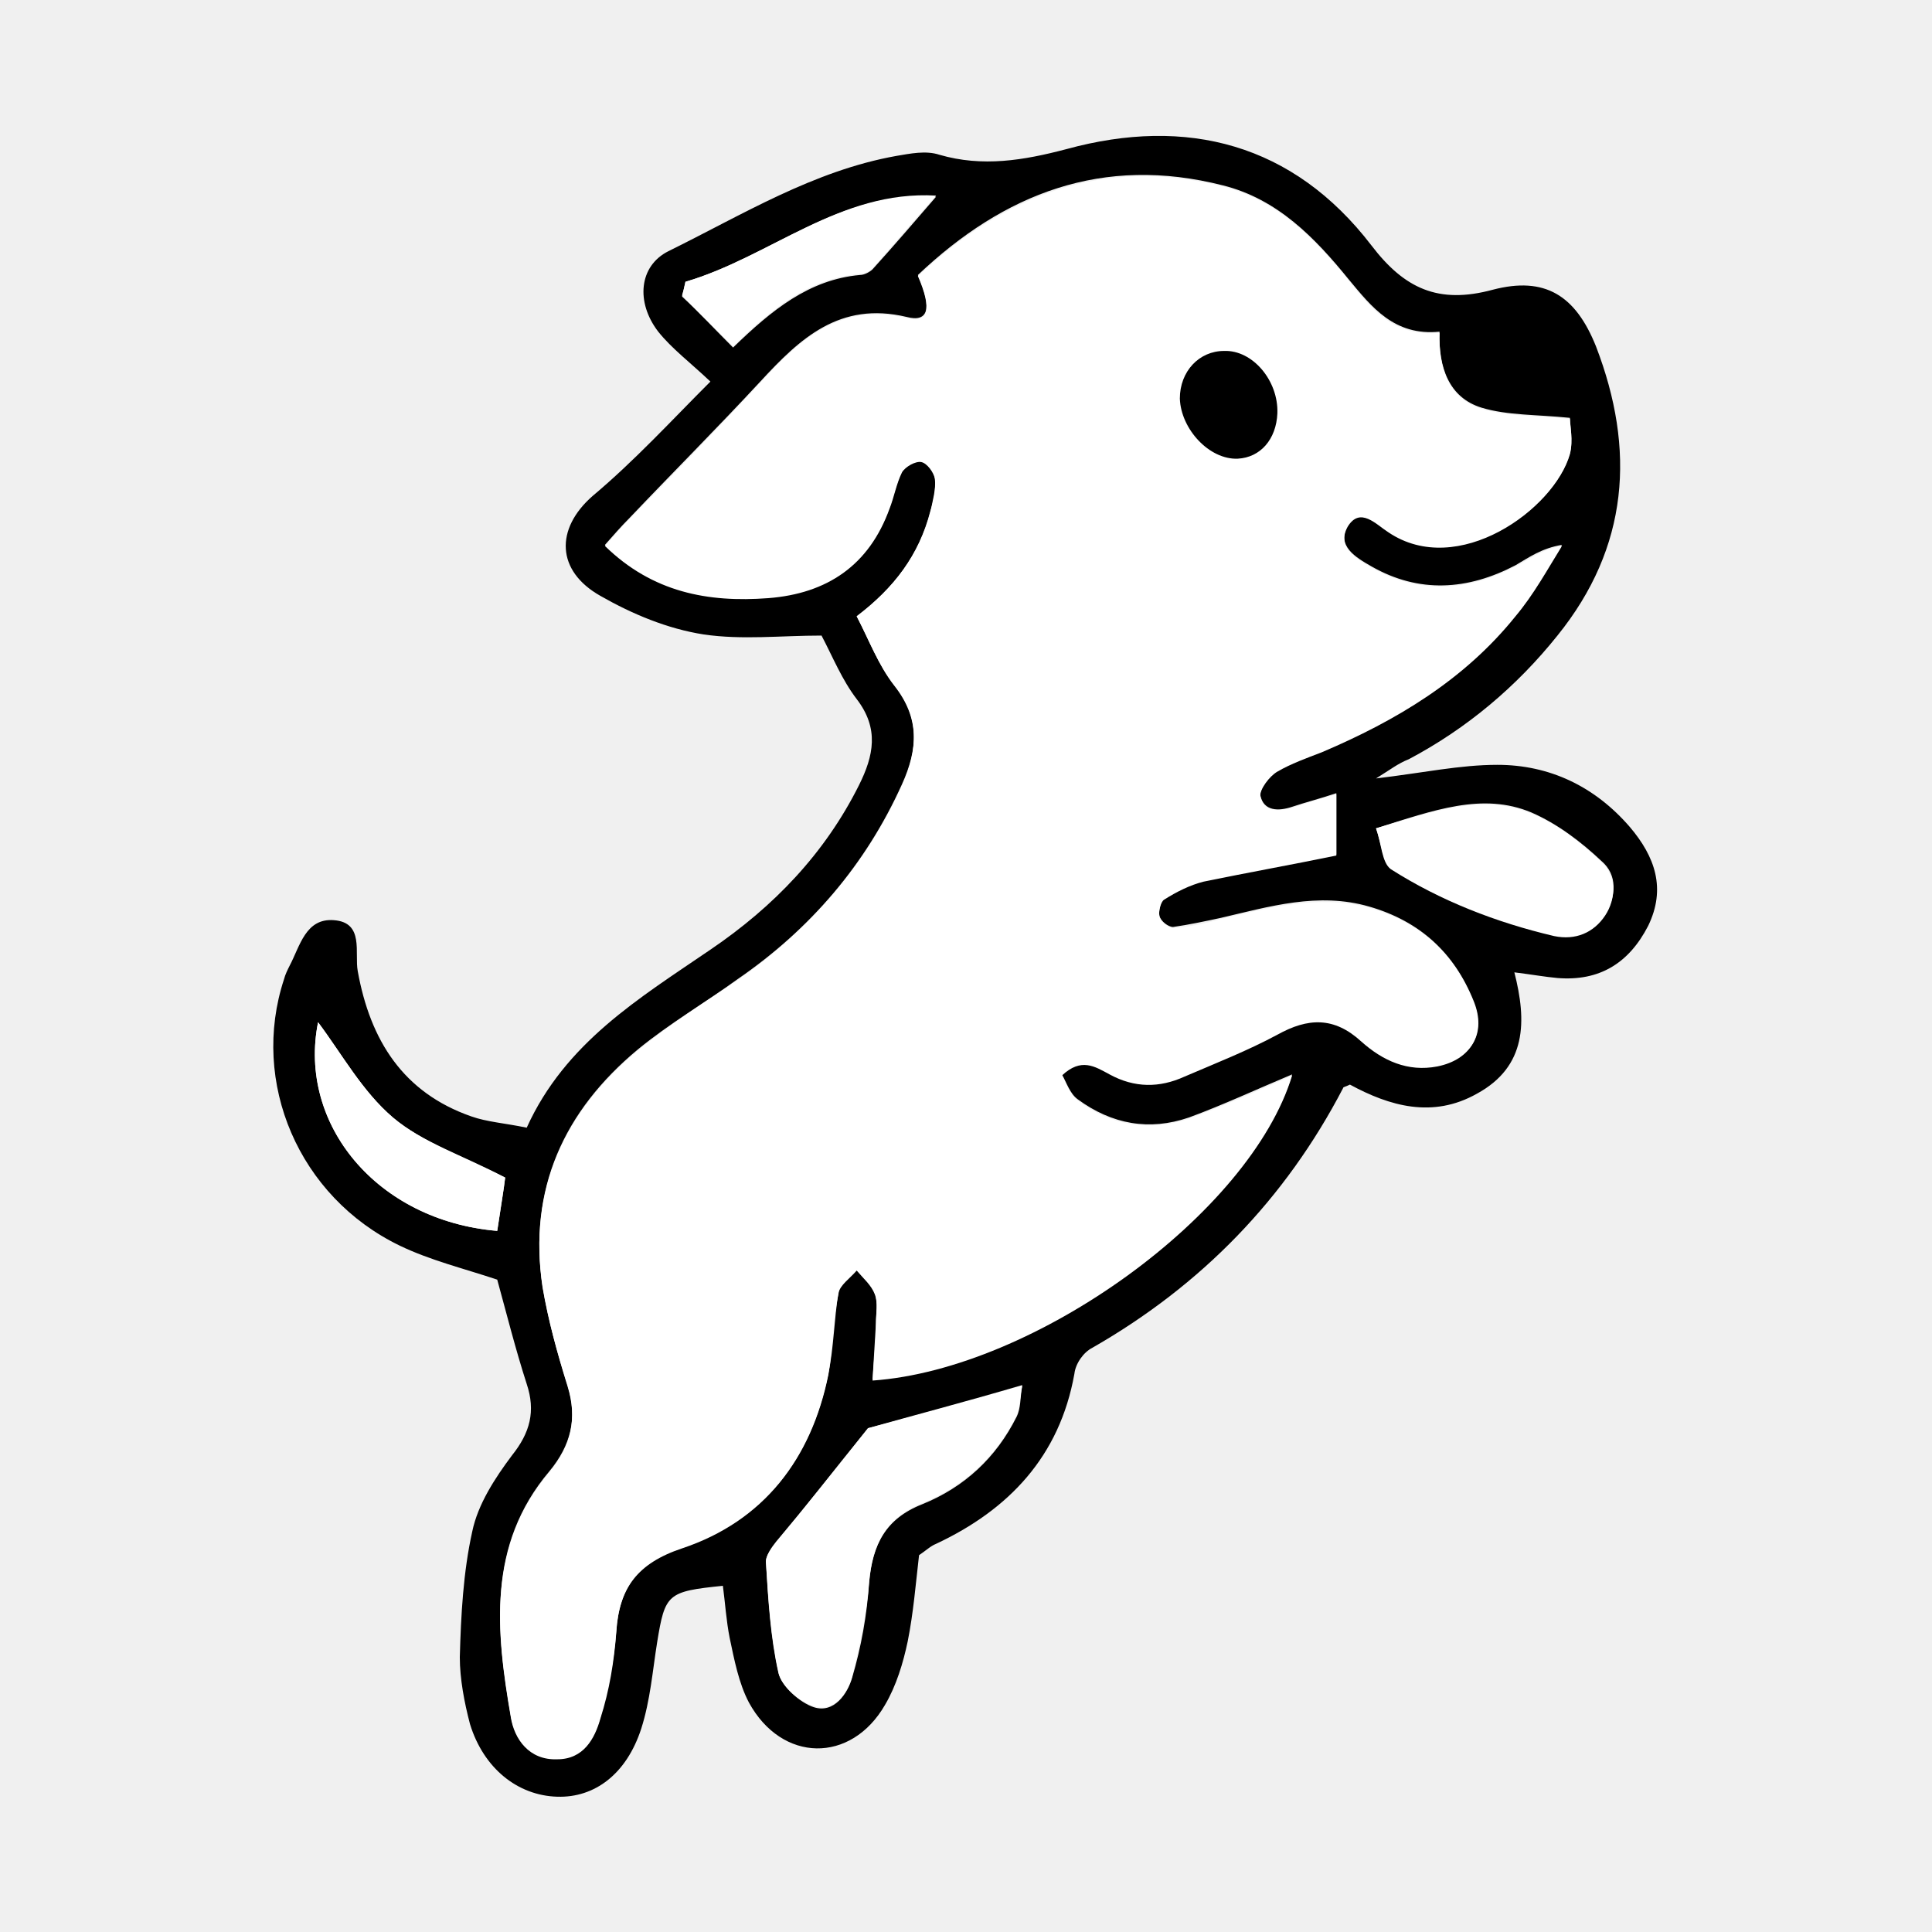
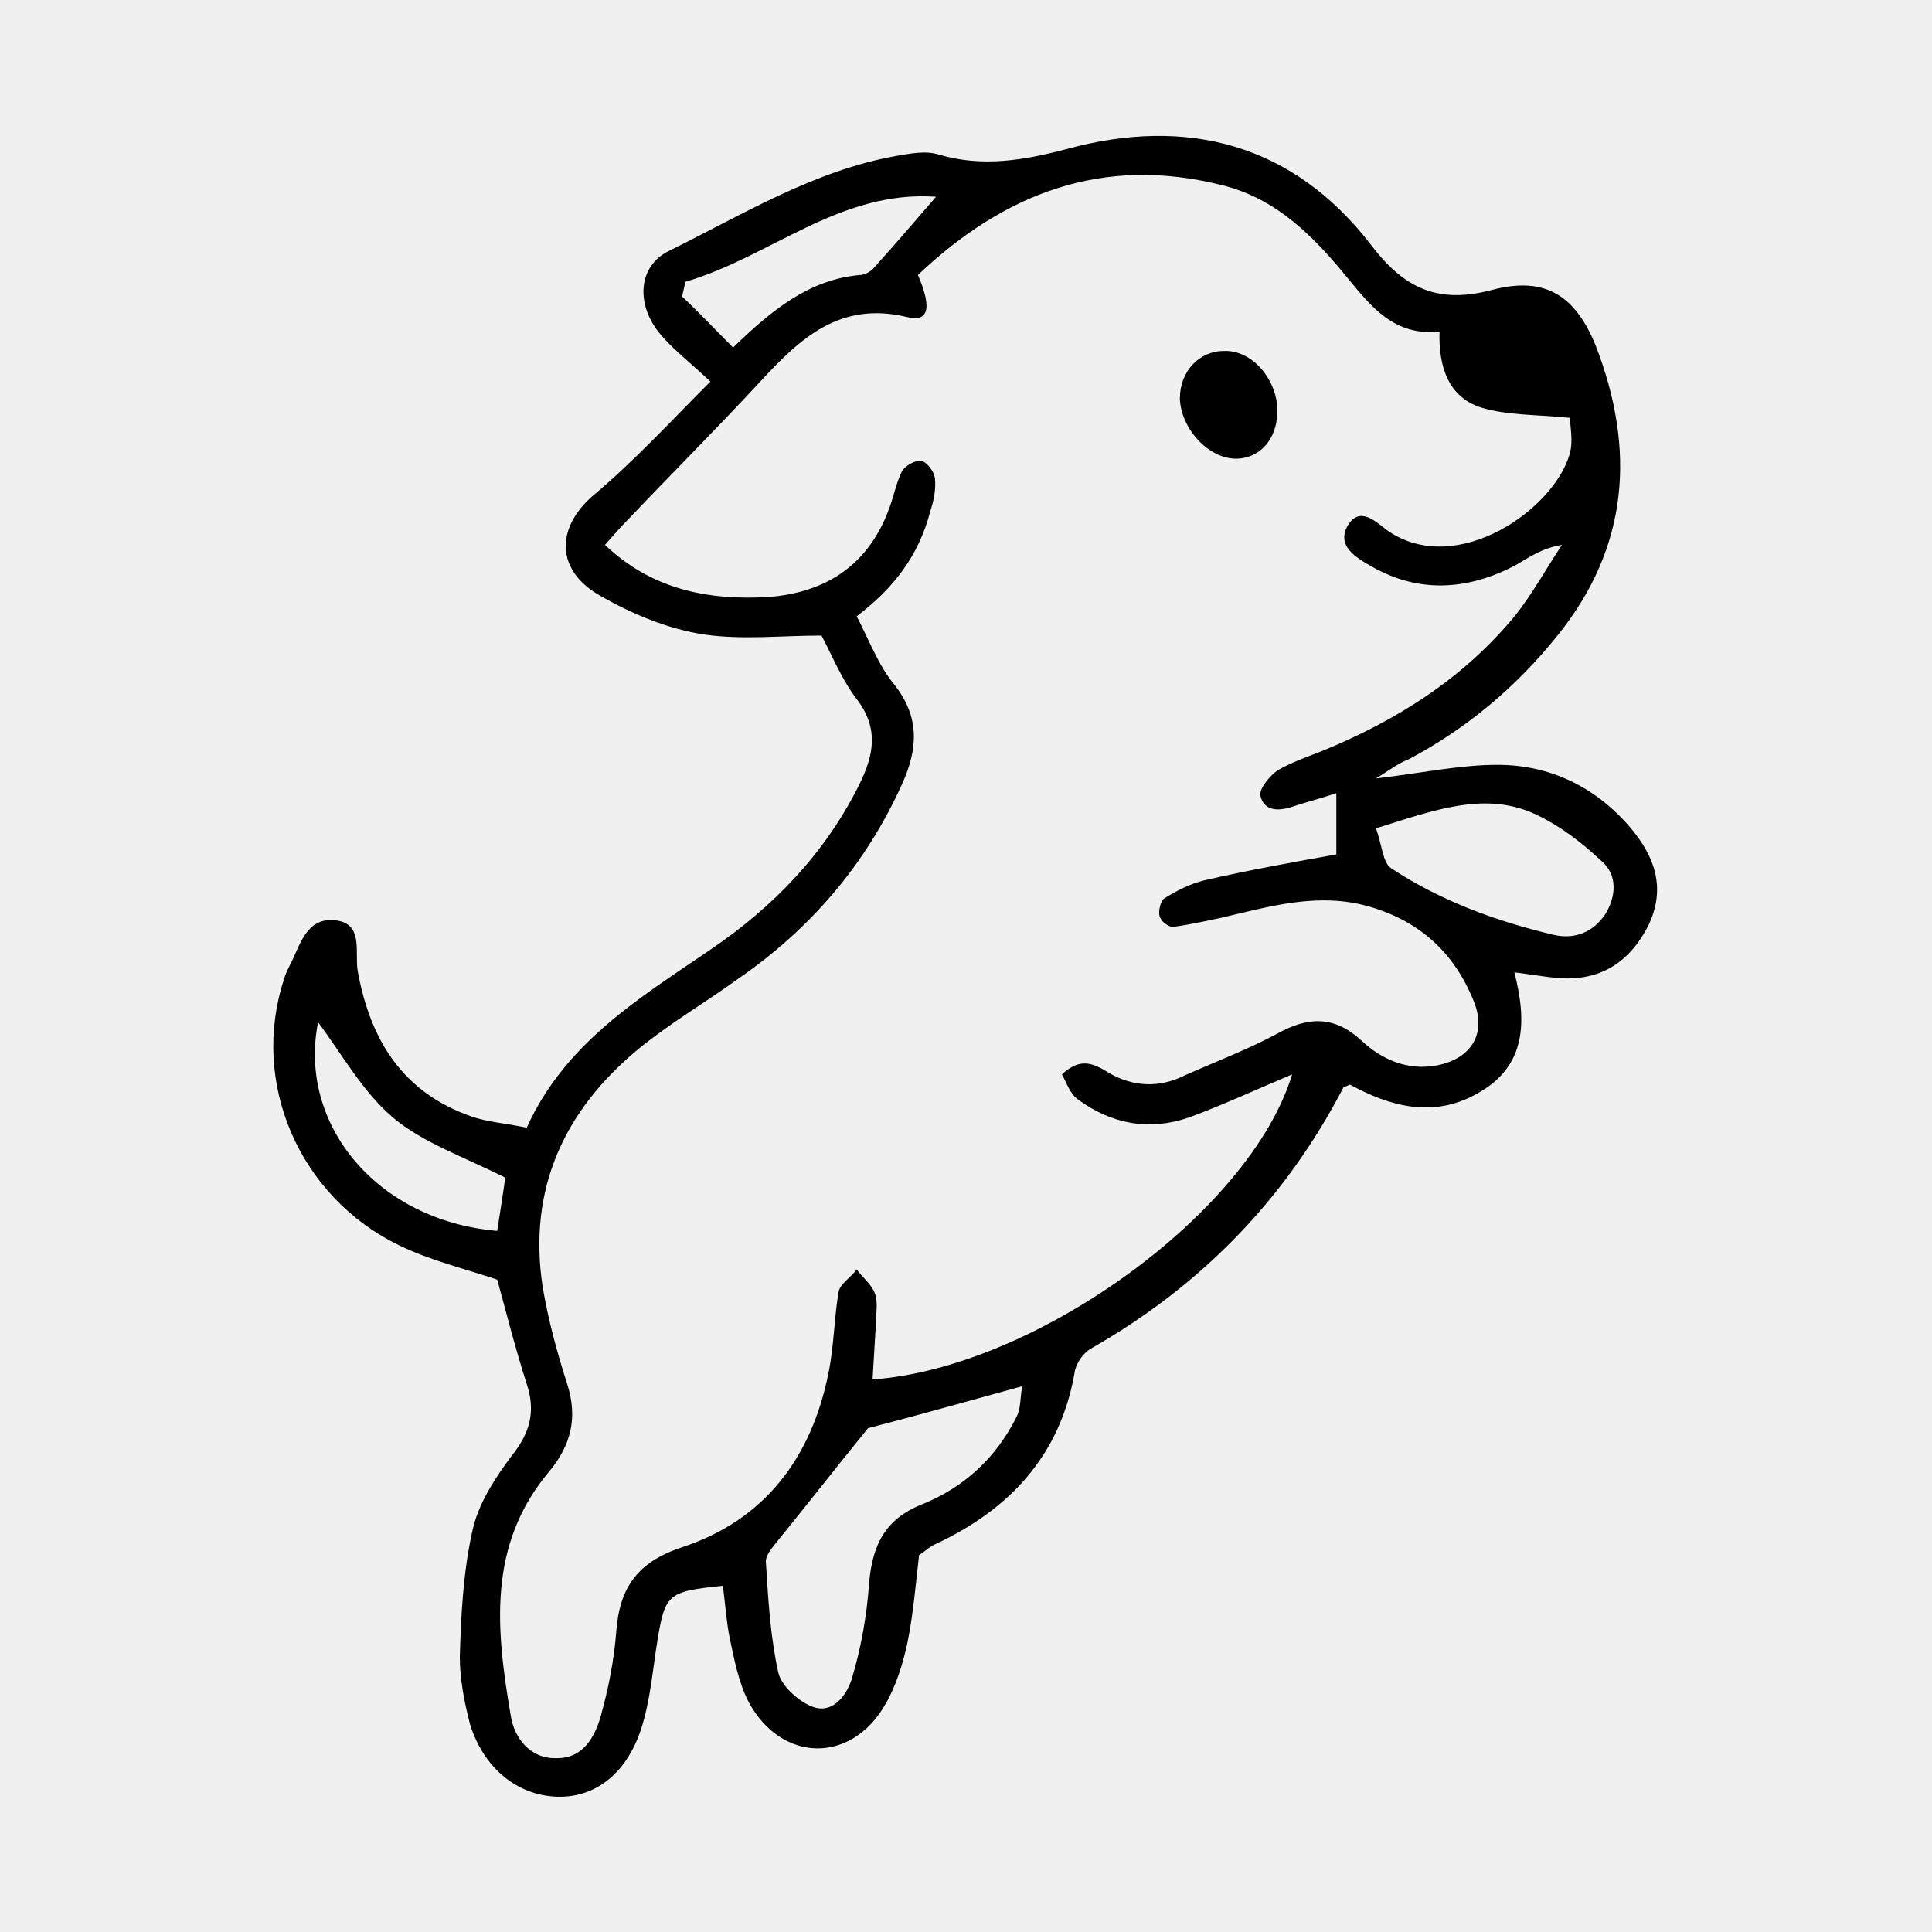
<svg xmlns="http://www.w3.org/2000/svg" viewBox="-9.95 528.25 170.381 170.381">
  <g>
    <path d="M111.4,596.9c4.2-0.5,7.4-1.2,10.7-1.2c4.6,0,8.6,1.9,11.7,5.5c2.2,2.6,3.2,5.4,1.6,8.7c-1.7,3.3-4.3,4.9-8,4.6   c-1.1-0.1-2.2-0.3-3.8-0.5c1.1,4.3,1.1,8.3-3.3,10.7c-3.9,2.2-7.7,1.1-11.2-0.8c-0.4,0.2-0.6,0.2-0.6,0.3   c-5.1,9.8-12.5,17.4-22.1,22.9c-0.8,0.4-1.5,1.4-1.6,2.3c-1.3,7.3-5.8,12-12.2,15c-0.5,0.2-0.9,0.6-1.5,1c-0.3,2.6-0.5,5.1-1,7.6   c-0.4,1.9-1,3.9-2,5.6c-3,5.2-9.1,5.1-12-0.2c-0.9-1.7-1.3-3.8-1.7-5.7c-0.3-1.5-0.4-3.1-0.6-4.6c-4.9,0.5-5.1,0.7-5.8,5   c-0.4,2.5-0.6,5.1-1.4,7.6c-1.3,4-4.1,6.1-7.4,6c-3.5-0.1-6.5-2.5-7.7-6.4c-0.5-1.9-0.9-4-0.9-5.9c0.1-3.7,0.3-7.5,1.1-11.1   c0.5-2.4,2-4.7,3.5-6.7c1.6-2,2.1-3.9,1.3-6.3c-1-3.1-1.8-6.3-2.6-9.2c-3-1-5.9-1.7-8.6-3c-8.9-4.3-13.2-14.4-10.2-23.5   c0.1-0.4,0.3-0.8,0.5-1.2c0.9-1.7,1.4-4.2,3.9-4c2.7,0.2,1.8,2.9,2.1,4.5c1.1,6.1,4,10.7,10,12.8c1.4,0.5,3,0.6,4.9,1   c3.4-7.5,9.9-11.4,16.2-15.7c5.6-3.8,10.1-8.5,13.1-14.5c1.3-2.6,1.8-5-0.2-7.6c-1.3-1.7-2.1-3.7-3.1-5.6c-3.6,0-7,0.4-10.4-0.1   c-3.2-0.5-6.3-1.8-9.1-3.4c-3.9-2.2-4-5.9-0.7-8.8c3.7-3.1,7-6.7,10.4-10.1c-1.8-1.7-3.4-2.9-4.6-4.4c-2-2.6-1.7-5.8,0.9-7.1   c6.5-3.2,12.8-7.1,20.1-8.4c1.2-0.2,2.6-0.5,3.8-0.1c3.8,1.1,7.4,0.5,11.2-0.5c10.6-2.9,20-0.5,26.9,8.5c2.9,3.8,5.9,5.2,10.7,3.9   c4.6-1.2,7.3,0.5,9.1,5c3.5,9.1,2.9,17.7-3.4,25.5c-3.6,4.5-8,8.2-13.1,10.9C113.3,595.6,112.7,596.1,111.4,596.9z M65.6,582.6   c1.1,2.1,1.9,4.3,3.3,6c2.3,2.9,2.1,5.7,0.7,8.8c-3.2,7.1-8.1,12.8-14.5,17.2c-2.9,2.1-6,3.9-8.8,6.2c-6.5,5.4-9.7,12.3-8.4,20.9   c0.5,3,1.3,5.9,2.2,8.7c0.9,2.9,0.3,5.3-1.6,7.6c-5.5,6.5-4.7,14-3.4,21.6c0.3,1.9,1.7,3.8,4.1,3.7c2.3,0,3.3-1.9,3.8-3.6   c0.7-2.5,1.2-5,1.4-7.6c0.3-3.9,1.9-6.1,5.8-7.4c7.3-2.4,11.4-7.9,12.9-15.3c0.5-2.4,0.5-4.8,0.9-7.2c0.1-0.7,1.1-1.3,1.6-2   c0.5,0.7,1.3,1.3,1.6,2.1c0.3,0.8,0.1,1.7,0.1,2.6c-0.1,1.7-0.2,3.3-0.3,5c14.3-1,33.3-14.7,37-26.9c-3.1,1.3-6.1,2.7-9.1,3.8   c-3.5,1.2-6.8,0.6-9.8-1.6c-0.7-0.5-1-1.5-1.4-2.2c1.7-1.6,2.9-0.9,4.2-0.1c2.1,1.2,4.4,1.3,6.6,0.2c2.7-1.2,5.6-2.3,8.2-3.7   c2.7-1.5,5-1.6,7.4,0.6c1.8,1.7,4.1,2.7,6.7,2.2c3-0.6,4.4-2.8,3.2-5.7c-1.7-4.2-4.7-7-9.2-8.3c-4.5-1.3-8.8,0-13.1,1   c-1.4,0.3-2.8,0.6-4.2,0.8c-0.4,0-1.1-0.5-1.2-1c-0.1-0.4,0.1-1.3,0.4-1.5c1.1-0.7,2.3-1.3,3.5-1.6c3.9-0.9,7.8-1.6,11.7-2.3   c0-1.8,0-3.5,0-5.4c-1.5,0.5-2.7,0.8-3.9,1.2c-1.2,0.4-2.5,0.4-2.8-1c-0.1-0.6,0.8-1.7,1.5-2.2c1.2-0.7,2.6-1.2,3.9-1.7   c6.6-2.7,12.5-6.4,17.1-12c1.5-1.9,2.7-4.1,4.1-6.2c-1.8,0.3-2.9,1.1-4.1,1.8c-4.2,2.2-8.5,2.5-12.7,0.1c-1.4-0.8-3.1-1.8-2.1-3.6   c1.1-1.8,2.5-0.3,3.6,0.5c6.1,4.1,14.7-2,16-6.9c0.3-1.1,0-2.5,0-3.1c-2.9-0.3-5.5-0.2-7.8-0.9c-2.9-0.9-3.8-3.6-3.7-6.7   c-4,0.4-6-2.2-8-4.6c-3-3.7-6.3-7.1-11.1-8.3c-10.6-2.7-19.3,0.7-26.9,7.9c1.3,3,0.9,4.2-1,3.7c-5.9-1.4-9.4,1.9-12.9,5.7   c-3.8,4.1-7.7,8-11.6,12.1c-0.7,0.7-1.3,1.4-2.1,2.3c4.2,4,9.2,4.9,14.4,4.6c5.2-0.4,8.9-2.9,10.7-7.9c0.4-1.1,0.6-2.2,1.1-3.2   c0.3-0.5,1.2-1,1.7-0.9c0.5,0.1,1.1,0.9,1.2,1.5c0.1,1-0.1,2-0.4,2.9C71.1,577.2,68.9,580.1,65.6,582.6z M66.6,654.2   c-3,3.7-5.5,6.9-8.1,10.1c-0.4,0.5-1,1.2-0.9,1.8c0.2,3.3,0.4,6.6,1.1,9.7c0.3,1.2,1.9,2.6,3.1,3c1.8,0.6,3-1.2,3.4-2.6   c0.8-2.7,1.3-5.5,1.5-8.4c0.3-3.3,1.4-5.6,4.7-6.9c3.7-1.5,6.5-4.1,8.3-7.7c0.4-0.8,0.3-1.7,0.5-2.7   C75.1,651.9,70.5,653.2,66.6,654.2z M111.4,601.3c0.5,1.4,0.6,3,1.3,3.5c4.4,2.9,9.3,4.7,14.4,5.9c1.8,0.4,3.4-0.2,4.5-1.8   c1-1.6,1.1-3.5-0.3-4.7c-1.8-1.7-3.9-3.3-6.2-4.3C120.8,598.1,116.5,599.7,111.4,601.3z M33.9,636.8c0.3-2,0.6-3.8,0.7-4.7   c-3.8-1.9-7.3-3.1-9.9-5.3c-2.7-2.3-4.5-5.6-6.6-8.4C16.3,627.4,23.3,635.9,33.9,636.8z M50.5,553.1c-0.1,0.4-0.2,0.9-0.3,1.3   c1.5,1.4,2.9,2.9,4.5,4.5c3.4-3.3,6.7-6,11.2-6.4c0.4,0,0.9-0.3,1.1-0.5c1.9-2.1,3.7-4.2,5.6-6.4C64.1,545,58,550.9,50.5,553.1z" fill="rgb(0, 0, 0)" />
-     <path d="M65.6,582.6c3.3-2.5,5.5-5.4,6.5-9.2c0.2-1,0.5-2,0.4-2.9c-0.1-0.6-0.7-1.4-1.2-1.5c-0.5-0.1-1.4,0.4-1.7,0.9   c-0.5,1-0.7,2.2-1.1,3.2c-1.8,5-5.5,7.5-10.7,7.9c-5.3,0.4-10.2-0.5-14.4-4.6c0.8-0.9,1.4-1.6,2.1-2.3c3.9-4,7.8-8,11.6-12.1   c3.5-3.8,7-7.1,12.9-5.7c1.9,0.5,2.3-0.7,1-3.7c7.6-7.1,16.3-10.6,26.9-7.9c4.8,1.2,8.1,4.6,11.1,8.3c2,2.5,4,5,8,4.6   c-0.1,3.1,0.8,5.8,3.7,6.7c2.3,0.7,4.9,0.6,7.8,0.9c0,0.6,0.3,1.9,0,3.1c-1.4,4.9-9.9,11-16,6.9c-1.1-0.7-2.5-2.3-3.6-0.5   c-1,1.8,0.7,2.8,2.1,3.6c4.2,2.4,8.5,2.1,12.7-0.1c1.2-0.6,2.3-1.5,4.1-1.8c-1.3,2.1-2.5,4.3-4.1,6.2c-4.5,5.6-10.5,9.2-17.1,12   c-1.3,0.5-2.7,1-3.9,1.7c-0.7,0.4-1.6,1.6-1.5,2.2c0.3,1.4,1.6,1.3,2.8,1c1.2-0.4,2.4-0.8,3.9-1.2c0,1.9,0,3.6,0,5.4   c-3.9,0.8-7.8,1.5-11.7,2.3c-1.2,0.3-2.4,0.9-3.5,1.6c-0.3,0.2-0.5,1.1-0.4,1.5c0.1,0.4,0.8,1,1.2,1c1.4-0.1,2.8-0.4,4.2-0.8   c4.3-1,8.6-2.2,13.1-1c4.5,1.3,7.5,4,9.2,8.3c1.1,2.8-0.2,5.1-3.2,5.7c-2.6,0.5-4.8-0.5-6.7-2.2c-2.4-2.2-4.7-2.1-7.4-0.6   c-2.6,1.4-5.4,2.5-8.2,3.7c-2.2,1-4.4,1-6.6-0.2c-1.3-0.7-2.5-1.5-4.2,0.1c0.4,0.7,0.7,1.7,1.4,2.2c2.9,2.2,6.3,2.8,9.8,1.6   c3-1.1,6-2.4,9.1-3.8c-3.7,12.2-22.7,25.9-37,26.9c0.1-1.7,0.3-3.4,0.3-5c0-0.9,0.2-1.8-0.1-2.6c-0.3-0.8-1-1.4-1.6-2.1   c-0.6,0.7-1.5,1.3-1.6,2c-0.5,2.4-0.5,4.9-0.9,7.2c-1.5,7.4-5.7,12.9-12.9,15.3c-3.9,1.3-5.6,3.5-5.8,7.4c-0.2,2.6-0.6,5.1-1.4,7.6   c-0.5,1.8-1.5,3.6-3.8,3.6c-2.5,0.1-3.8-1.8-4.1-3.7c-1.3-7.5-2.1-15.1,3.4-21.6c1.9-2.3,2.5-4.7,1.6-7.6c-0.9-2.9-1.7-5.8-2.2-8.7   c-1.3-8.6,1.9-15.5,8.4-20.9c2.8-2.3,5.8-4.2,8.8-6.2c6.4-4.5,11.3-10.1,14.5-17.2c1.4-3.1,1.6-5.9-0.7-8.8   C67.5,586.9,66.7,584.7,65.6,582.6z M102.7,564.7c0.1-2.9-2.2-5.5-4.7-5.5c-2.2,0-3.9,1.8-3.9,4.2c0,2.7,2.6,5.4,5.1,5.3   C101.2,568.6,102.6,567,102.7,564.7z" fill="rgb(255, 255, 255)" />
-     <path d="M66.6,654.2c3.9-1.1,8.5-2.3,13.6-3.8c-0.2,1-0.2,2-0.5,2.7c-1.8,3.6-4.6,6.2-8.3,7.7   c-3.2,1.3-4.4,3.6-4.7,6.9c-0.2,2.8-0.8,5.6-1.5,8.4c-0.4,1.5-1.6,3.2-3.4,2.6c-1.3-0.4-2.9-1.8-3.1-3c-0.7-3.2-0.9-6.5-1.1-9.7   c0-0.6,0.5-1.3,0.9-1.8C61.1,661.1,63.7,657.9,66.6,654.2z" fill="rgb(255, 255, 255)" />
-     <path d="M111.4,601.3c5.1-1.5,9.4-3.1,13.7-1.3c2.3,0.9,4.4,2.6,6.2,4.3c1.3,1.2,1.3,3.2,0.3,4.7   c-1,1.5-2.6,2.2-4.5,1.8c-5.1-1.2-10-3.1-14.4-5.9C111.9,604.3,111.9,602.7,111.4,601.3z" fill="rgb(255, 255, 255)" />
-     <path d="M33.9,636.8c-10.6-0.9-17.6-9.4-15.8-18.4c2.1,2.8,3.9,6.1,6.6,8.4c2.6,2.2,6.1,3.3,9.9,5.3   C34.5,633,34.2,634.8,33.9,636.8z" fill="rgb(255, 255, 255)" />
-     <path d="M50.5,553.1c7.5-2.2,13.6-8.1,22.1-7.6c-2,2.2-3.8,4.4-5.6,6.4c-0.3,0.3-0.7,0.5-1.1,0.5   c-4.6,0.4-7.8,3.1-11.2,6.4c-1.6-1.6-3-3-4.5-4.5C50.3,554,50.4,553.6,50.5,553.1z" fill="rgb(255, 255, 255)" />
+     <path d="M65.6,582.6c3.3-2.5,5.5-5.4,6.5-9.2c0.2-1,0.5-2,0.4-2.9c-0.1-0.6-0.7-1.4-1.2-1.5c-0.5-0.1-1.4,0.4-1.7,0.9   c-0.5,1-0.7,2.2-1.1,3.2c-1.8,5-5.5,7.5-10.7,7.9c-5.3,0.4-10.2-0.5-14.4-4.6c0.8-0.9,1.4-1.6,2.1-2.3c3.9-4,7.8-8,11.6-12.1   c3.5-3.8,7-7.1,12.9-5.7c1.9,0.5,2.3-0.7,1-3.7c7.6-7.1,16.3-10.6,26.9-7.9c4.8,1.2,8.1,4.6,11.1,8.3c2,2.5,4,5,8,4.6   c-0.1,3.1,0.8,5.8,3.7,6.7c2.3,0.7,4.9,0.6,7.8,0.9c0,0.6,0.3,1.9,0,3.1c-1.4,4.9-9.9,11-16,6.9c-1.1-0.7-2.5-2.3-3.6-0.5   c-1,1.8,0.7,2.8,2.1,3.6c4.2,2.4,8.5,2.1,12.7-0.1c1.2-0.6,2.3-1.5,4.1-1.8c-1.3,2.1-2.5,4.3-4.1,6.2c-4.5,5.6-10.5,9.2-17.1,12   c-1.3,0.5-2.7,1-3.9,1.7c-0.7,0.4-1.6,1.6-1.5,2.2c0.3,1.4,1.6,1.3,2.8,1c1.2-0.4,2.4-0.8,3.9-1.2c0,1.9,0,3.6,0,5.4   c-3.9,0.8-7.8,1.5-11.7,2.3c-1.2,0.3-2.4,0.9-3.5,1.6c-0.3,0.2-0.5,1.1-0.4,1.5c0.1,0.4,0.8,1,1.2,1c1.4-0.1,2.8-0.4,4.2-0.8   c4.3-1,8.6-2.2,13.1-1c4.5,1.3,7.5,4,9.2,8.3c1.1,2.8-0.2,5.1-3.2,5.7c-2.6,0.5-4.8-0.5-6.7-2.2c-2.4-2.2-4.7-2.1-7.4-0.6   c-2.6,1.4-5.4,2.5-8.2,3.7c-2.2,1-4.4,1-6.6-0.2c-1.3-0.7-2.5-1.5-4.2,0.1c0.4,0.7,0.7,1.7,1.4,2.2c2.9,2.2,6.3,2.8,9.8,1.6   c3-1.1,6-2.4,9.1-3.8c-3.7,12.2-22.7,25.9-37,26.9c0.1-1.7,0.3-3.4,0.3-5c0-0.9,0.2-1.8-0.1-2.6c-0.3-0.8-1-1.4-1.6-2.1   c-0.6,0.7-1.5,1.3-1.6,2c-0.5,2.4-0.5,4.9-0.9,7.2c-1.5,7.4-5.7,12.9-12.9,15.3c-3.9,1.3-5.6,3.5-5.8,7.4c-0.2,2.6-0.6,5.1-1.4,7.6   c-0.5,1.8-1.5,3.6-3.8,3.6c-2.5,0.1-3.8-1.8-4.1-3.7c-1.3-7.5-2.1-15.1,3.4-21.6c1.9-2.3,2.5-4.7,1.6-7.6c-0.9-2.9-1.7-5.8-2.2-8.7   c-1.3-8.6,1.9-15.5,8.4-20.9c2.8-2.3,5.8-4.2,8.8-6.2c6.4-4.5,11.3-10.1,14.5-17.2c1.4-3.1,1.6-5.9-0.7-8.8   C67.5,586.9,66.7,584.7,65.6,582.6z M102.7,564.7c0.1-2.9-2.2-5.5-4.7-5.5c-2.2,0-3.9,1.8-3.9,4.2c0,2.7,2.6,5.4,5.1,5.3   C101.2,568.6,102.6,567,102.7,564.7z" fill="none" data-pawn-backing-fill="white" />
+     <path d="M66.6,654.2c3.9-1.1,8.5-2.3,13.6-3.8c-0.2,1-0.2,2-0.5,2.7c-1.8,3.6-4.6,6.2-8.3,7.7   c-3.2,1.3-4.4,3.6-4.7,6.9c-0.2,2.8-0.8,5.6-1.5,8.4c-0.4,1.5-1.6,3.2-3.4,2.6c-1.3-0.4-2.9-1.8-3.1-3c-0.7-3.2-0.9-6.5-1.1-9.7   c0-0.6,0.5-1.3,0.9-1.8C61.1,661.1,63.7,657.9,66.6,654.2z" fill="none" data-pawn-backing-fill="white" />
+     <path d="M111.4,601.3c5.1-1.5,9.4-3.1,13.7-1.3c2.3,0.9,4.4,2.6,6.2,4.3c1.3,1.2,1.3,3.2,0.3,4.7   c-1,1.5-2.6,2.2-4.5,1.8c-5.1-1.2-10-3.1-14.4-5.9C111.9,604.3,111.9,602.7,111.4,601.3z" fill="none" data-pawn-backing-fill="white" />
+     <path d="M33.9,636.8c-10.6-0.9-17.6-9.4-15.8-18.4c2.1,2.8,3.9,6.1,6.6,8.4c2.6,2.2,6.1,3.3,9.9,5.3   C34.5,633,34.2,634.8,33.9,636.8z" fill="none" data-pawn-backing-fill="white" />
+     <path d="M50.5,553.1c7.5-2.2,13.6-8.1,22.1-7.6c-2,2.2-3.8,4.4-5.6,6.4c-0.3,0.3-0.7,0.5-1.1,0.5   c-4.6,0.4-7.8,3.1-11.2,6.4c-1.6-1.6-3-3-4.5-4.5C50.3,554,50.4,553.6,50.5,553.1z" fill="none" data-pawn-backing-fill="white" />
    <path d="M102.7,564.7c-0.1,2.3-1.5,3.9-3.5,4c-2.5,0.1-5-2.6-5.1-5.3c0-2.4,1.7-4.2,3.9-4.2C100.5,559.1,102.8,561.8,102.7,564.7z" fill="rgb(0, 0, 0)" />
  </g>
</svg>
